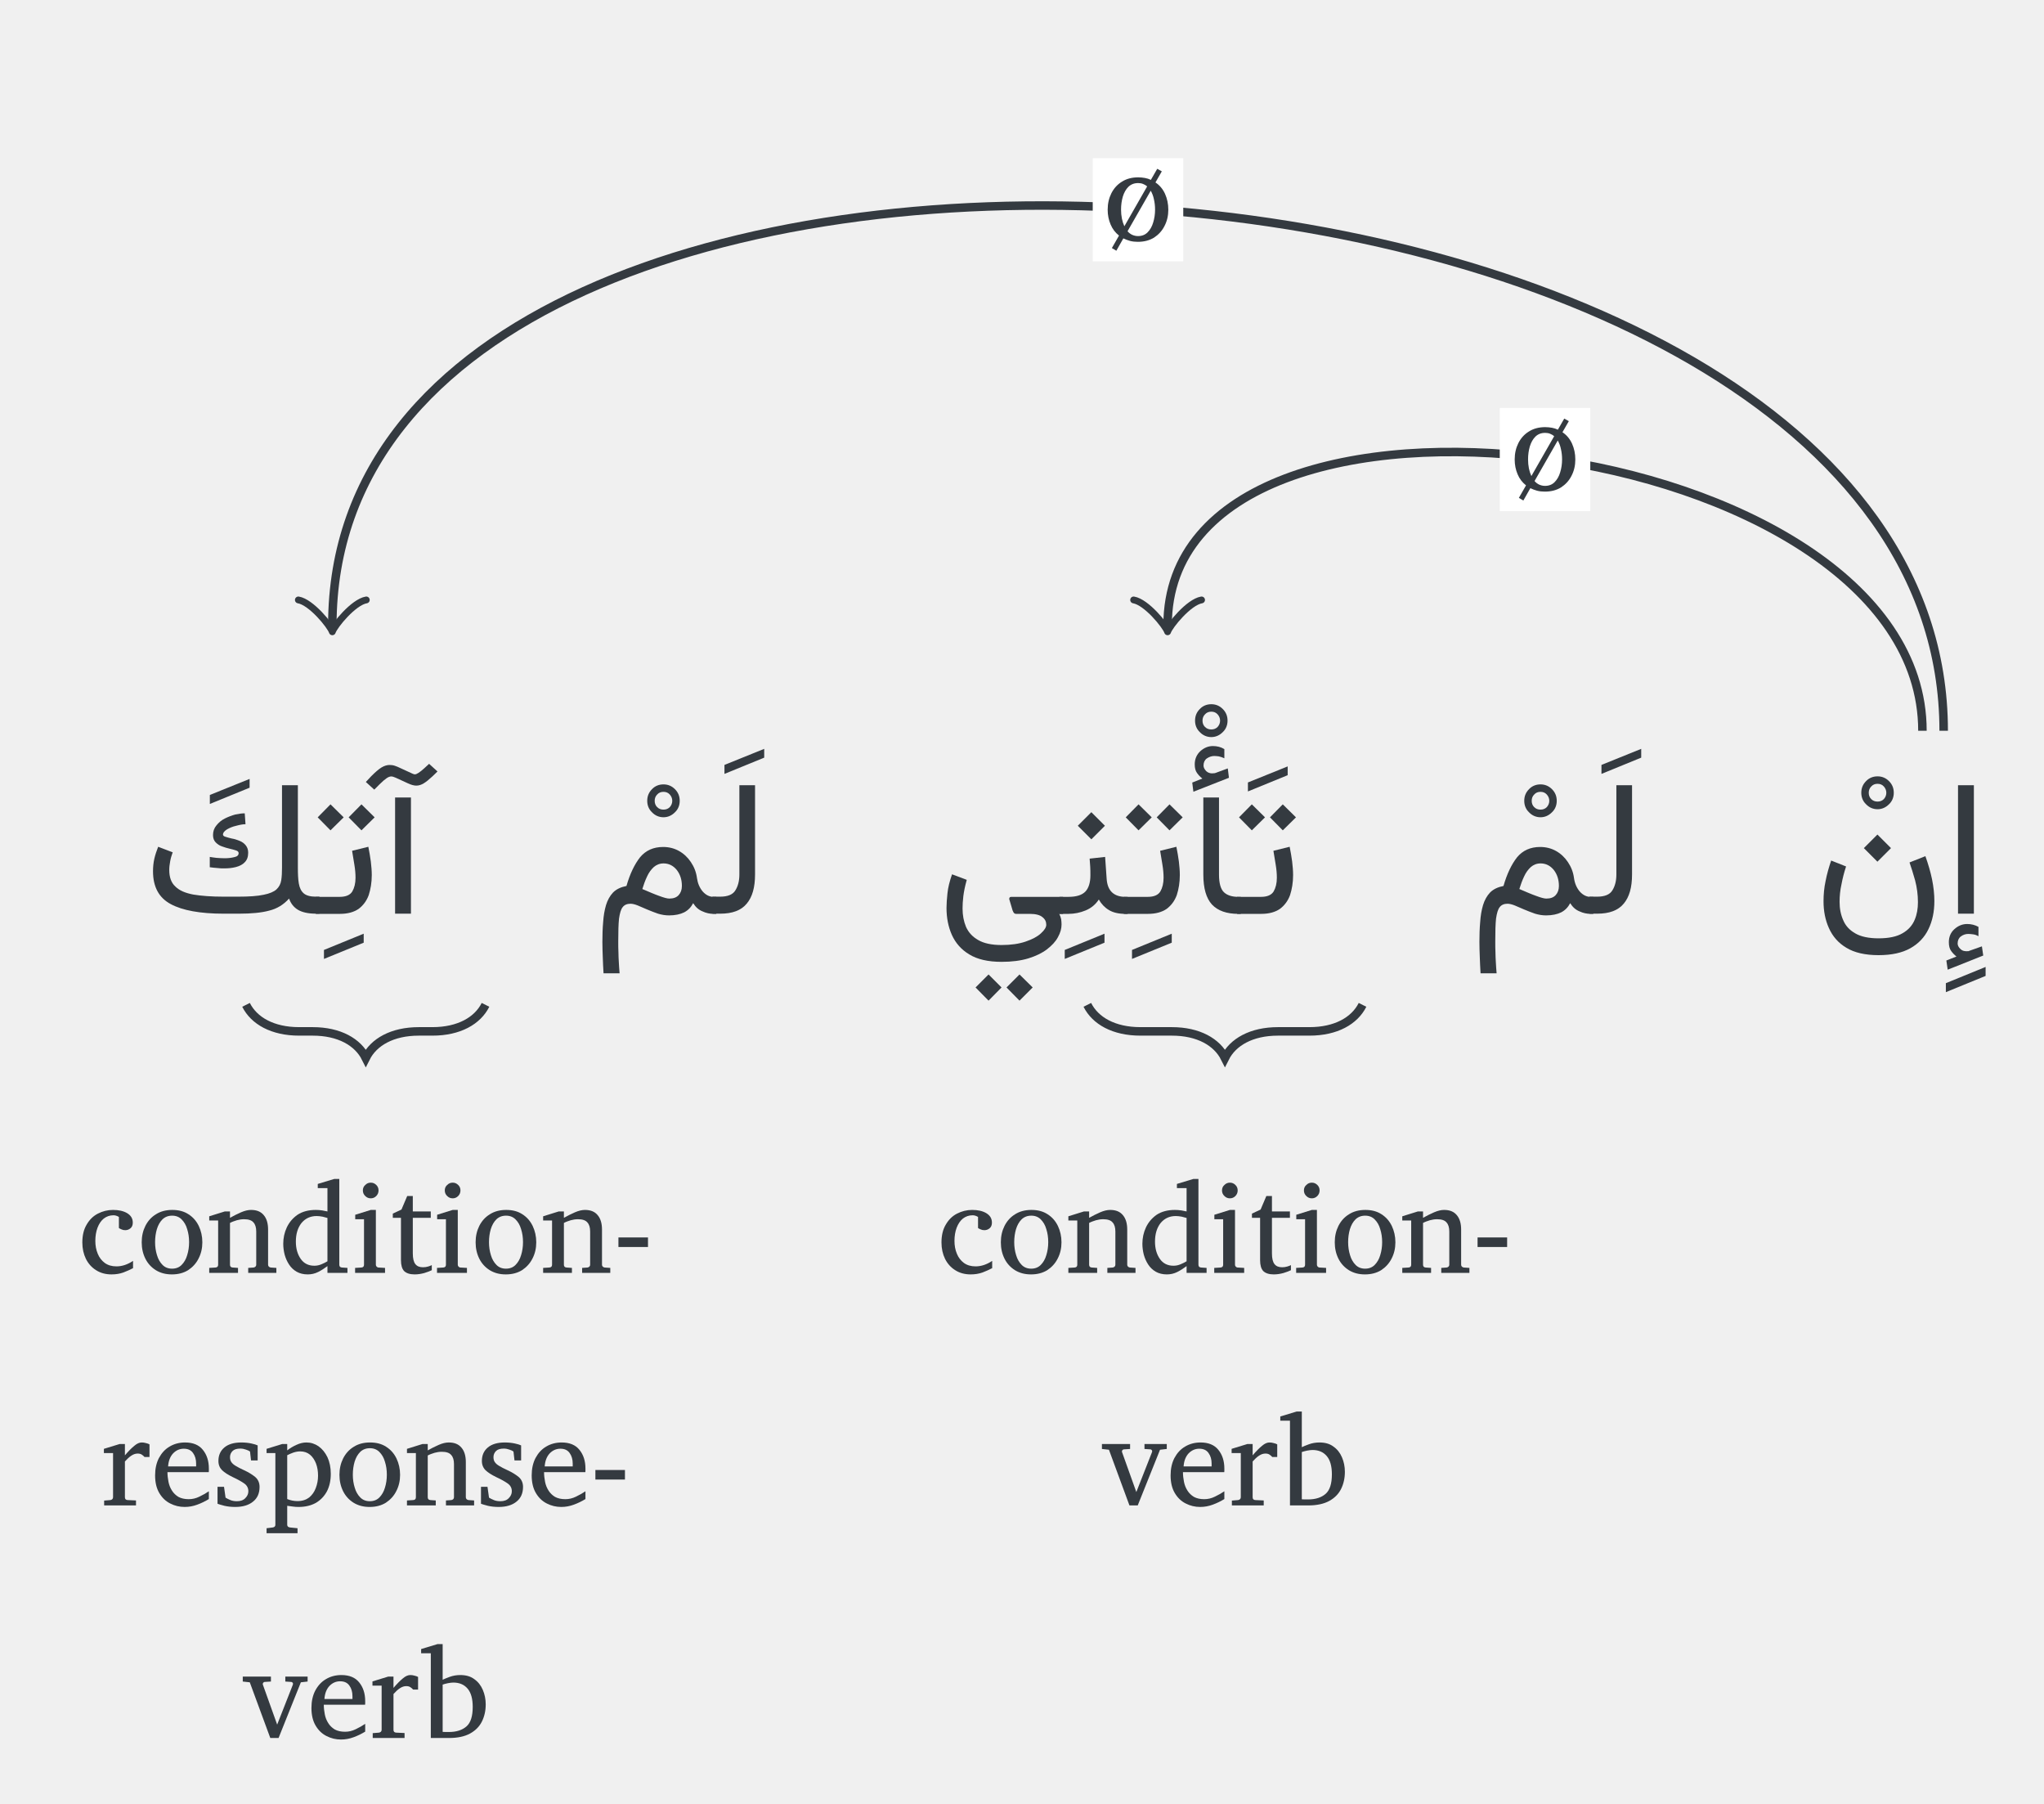
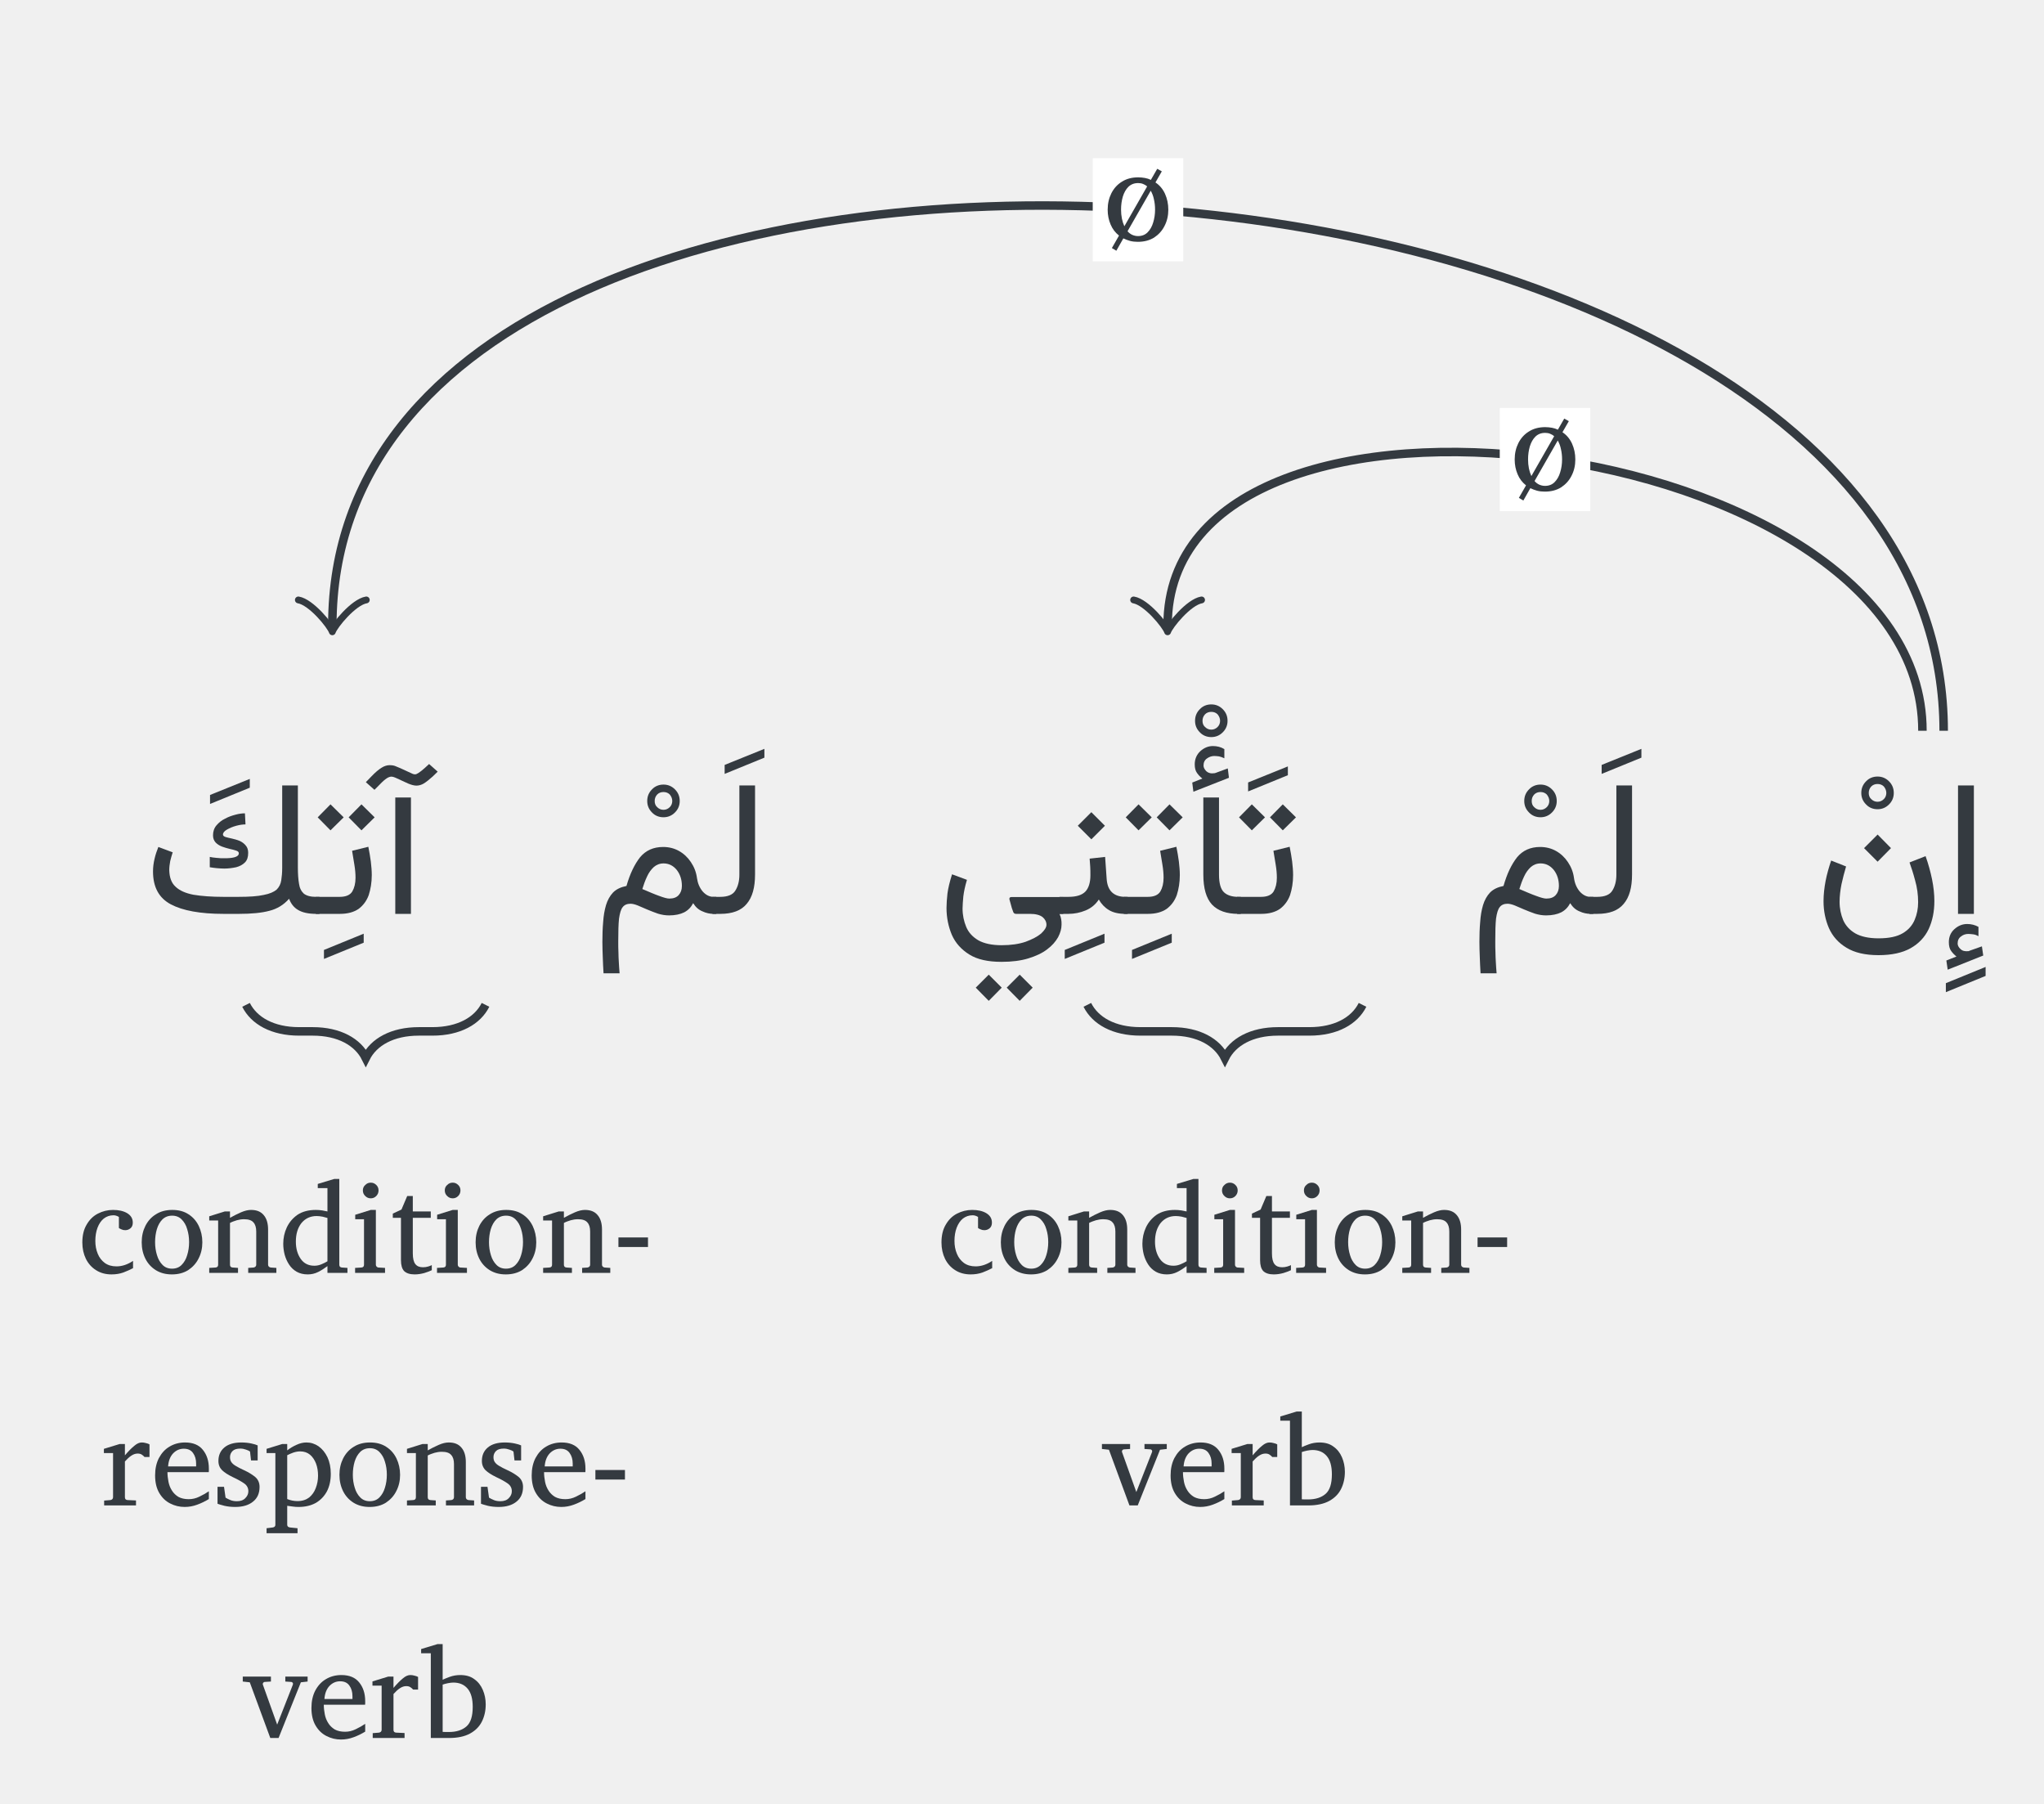
<svg xmlns="http://www.w3.org/2000/svg" xmlns:xlink="http://www.w3.org/1999/xlink" version="1.1" width="175.506" height="154.802" viewBox="0 0 175.506 154.802">
  <defs>
-     <path id="font_1_676" d="M.164 .734C.169 .732 .173 .73 .178 .73 .187 .73 .204 .741 .227 .762L.252 .785 .296 .745 .269 .719C.252 .703 .237 .691 .224 .683 .211 .675 .198 .671 .185 .671 .173 .671 .158 .675 .141 .683L.078 .712C.074 .714 .069 .715 .065 .717 .062 .718 .058 .719 .054 .719 .047 .719 .039 .716 .03 .71 .021 .704 .008 .693-.007 .678L-.035 .65-.079 .69-.051 .72C-.03 .741-.012 .757 .003 .766 .018 .775 .032 .779 .045 .779 .054 .779 .063 .778 .072 .775 .081 .772 .091 .768 .101 .763L.164 .734M.157 .609V.001H.074V.609H.157Z" />
+     <path id="font_1_676" d="M.165 .733C.169 .731 .174 .73 .179 .73 .188 .73 .204 .741 .228 .762L.252 .784 .297 .744 .27 .718C.252 .702 .237 .69 .224 .682 .212 .675 .199 .671 .186 .671 .173 .671 .159 .675 .142 .682L.079 .711C.074 .713 .07 .715 .066 .716 .062 .717 .058 .718 .055 .718 .048 .718 .039 .715 .03 .709 .021 .703 .009 .693-.006 .677L-.034 .649-.079 .689-.05 .719C-.029 .741-.011 .756 .004 .765 .018 .774 .033 .778 .046 .778 .055 .778 .064 .777 .073 .774 .081 .771 .091 .767 .102 .762L.165 .733M.157 .609V0H.075V.609H.157Z" />
    <path id="font_1_1187" d="M.229 .573 .298 .505 .229 .437 .162 .505 .229 .573M.067 .573 .136 .505 .067 .437-0 .505 .067 .573M-.01 .089H.115C.147 .089 .169 .098 .181 .117 .192 .136 .198 .16 .198 .189 .198 .21 .196 .233 .192 .257 .188 .281 .184 .305 .18 .33L.265 .351C.27 .325 .275 .299 .278 .274 .281 .249 .283 .225 .283 .203 .283 .164 .277 .129 .267 .098 .256 .068 .238 .044 .214 .026 .189 .009 .157 0 .116 0H-.01V.089Z" />
    <path id="font_1_731" d="M.028-.247V-.2L.236-.115V-.162L.028-.247Z" />
-     <path id="font_1_1257" d="M.417 .09H.494C.551 .09 .595 .093 .627 .1 .658 .106 .681 .116 .694 .128 .708 .141 .716 .157 .719 .176 .722 .195 .723 .217 .723 .242V.673H.806V.243C.806 .21 .807 .182 .811 .159 .815 .136 .823 .119 .837 .107 .85 .096 .871 .09 .9 .09H.919V.001H.901C.861 .001 .829 .008 .807 .021 .785 .034 .769 .054 .76 .08 .731 .048 .697 .027 .656 .017 .616 .006 .563 .001 .498 .001H.417C.295 .001 .202 .018 .141 .051 .079 .084 .048 .141 .048 .223 .048 .245 .05 .267 .055 .289 .06 .31 .067 .331 .075 .351L.151 .322C.146 .308 .141 .293 .138 .276 .135 .26 .133 .245 .133 .23 .133 .192 .143 .163 .165 .143 .186 .122 .217 .109 .259 .101 .301 .094 .354 .09 .417 .09M.345 .298C.354 .296 .366 .295 .38 .293 .394 .292 .408 .291 .423 .291 .442 .291 .459 .293 .474 .297 .489 .3 .496 .307 .496 .318 .496 .324 .492 .329 .482 .332 .473 .335 .462 .338 .449 .341 .436 .344 .422 .348 .409 .353 .396 .357 .385 .365 .376 .374 .367 .383 .362 .396 .362 .412 .362 .432 .368 .449 .38 .463 .392 .478 .406 .49 .424 .499 .442 .508 .461 .515 .479 .52 .498 .524 .514 .526 .528 .526L.532 .469C.518 .469 .502 .466 .484 .461 .465 .457 .449 .45 .435 .442 .421 .433 .414 .424 .414 .415 .414 .41 .419 .405 .428 .403 .437 .4 .448 .397 .461 .394 .475 .392 .488 .387 .501 .382 .514 .377 .525 .369 .533 .359 .542 .348 .546 .335 .546 .32 .546 .298 .54 .282 .528 .27 .517 .258 .501 .25 .482 .245 .463 .24 .443 .238 .421 .238 .409 .238 .396 .238 .383 .24 .37 .241 .358 .242 .345 .244V.298Z" />
-     <path id="font_1_728" d="M.031 .557V.604L.239 .688V.642L.031 .557Z" />
-     <path id="font_1_1262" d="M-.01 .09H.031C.07 .09 .097 .101 .11 .123 .124 .145 .131 .173 .131 .206V.673H.213V.206C.213 .139 .199 .088 .169 .053 .14 .018 .094 .001 .031 .001H-.01V.09Z" />
+     <path id="font_1_1257" d="M.417 .089H.495C.552 .089 .596 .092 .627 .099 .659 .105 .681 .115 .695 .127 .708 .14 .716 .156 .719 .175 .722 .194 .724 .216 .724 .241V.672H.806V.242C.806 .209 .808 .181 .812 .158 .815 .135 .824 .118 .837 .106 .851 .095 .872 .089 .901 .089H.919V0H.902C.861 0 .83 .007 .808 .02 .785 .033 .77 .053 .76 .079 .732 .047 .697 .026 .657 .016 .616 .005 .563 0 .498 0H.417C.295 0 .203 .017 .141 .05 .079 .083 .048 .14 .048 .222 .048 .245 .051 .267 .056 .288 .061 .31 .068 .33 .076 .35L.151 .322C.146 .307 .142 .292 .138 .276 .135 .26 .133 .244 .133 .229 .134 .191 .144 .162 .166 .142 .187 .122 .218 .108 .26 .1 .302 .093 .355 .089 .417 .089M.345 .298C.354 .296 .366 .294 .38 .293 .394 .291 .409 .291 .423 .291 .442 .291 .459 .292 .474 .296 .489 .3 .497 .307 .497 .317 .497 .324 .492 .328 .483 .331 .474 .334 .463 .337 .449 .34 .436 .343 .423 .347 .409 .352 .396 .357 .385 .364 .376 .373 .367 .383 .362 .395 .362 .411 .362 .431 .368 .449 .38 .463 .392 .477 .406 .489 .425 .498 .443 .508 .461 .514 .48 .519 .498 .524 .515 .526 .529 .526L.532 .468C.519 .468 .502 .466 .484 .461 .465 .456 .449 .449 .435 .441 .421 .433 .414 .424 .414 .415 .414 .409 .419 .405 .428 .402 .437 .399 .448 .397 .461 .394 .475 .391 .488 .387 .501 .382 .514 .376 .525 .368 .533 .358 .542 .348 .546 .335 .546 .319 .546 .298 .541 .281 .529 .269 .517 .257 .502 .249 .483 .244 .464 .24 .443 .237 .421 .237 .409 .237 .396 .238 .383 .239 .37 .24 .358 .242 .345 .244V.298Z" />
+     <path id="font_1_728" d="M.032 .557V.604L.24 .688V.642L.032 .557Z" />
+     <path id="font_1_1262" d="M-.01 .089H.031C.07 .089 .097 .1 .11 .122 .124 .144 .131 .172 .131 .205V.672H.213V.206C.213 .138 .199 .087 .169 .052 .14 .017 .094 0 .031 0H-.01V.089Z" />
    <path id="font_1_1265" d="M.543 .187C.547 .159 .557 .136 .573 .117 .59 .098 .609 .089 .63 .089H.644V0H.63C.611 0 .591 .004 .572 .013 .552 .021 .536 .035 .523 .056 .512 .035 .497 .019 .476 .008 .456-.002 .429-.008 .397-.008 .378-.008 .359-.005 .339 .001 .319 .008 .301 .015 .282 .023 .264 .031 .248 .038 .233 .044 .218 .05 .205 .053 .195 .053 .177 .053 .163 .047 .154 .035 .145 .024 .139 .003 .135-.025 .132-.053 .131-.092 .131-.143 .131-.165 .131-.184 .132-.202 .132-.219 .133-.236 .134-.253 .135-.27 .136-.29 .138-.311H.054C.052-.281 .051-.253 .05-.227 .049-.201 .048-.174 .048-.147 .048-.111 .049-.076 .052-.043 .054-.011 .059 .019 .067 .046 .075 .072 .087 .094 .104 .112 .121 .129 .144 .14 .174 .146 .192 .209 .216 .259 .245 .296 .275 .332 .315 .35 .366 .35 .396 .35 .424 .343 .449 .329 .474 .315 .495 .295 .511 .271 .528 .246 .539 .218 .543 .187M.464 .146C.464 .179 .455 .207 .437 .23 .419 .252 .396 .264 .368 .264 .348 .264 .331 .257 .317 .245 .303 .232 .291 .216 .282 .196 .272 .175 .264 .153 .257 .13 .292 .115 .322 .102 .345 .094 .369 .085 .387 .08 .398 .08 .42 .08 .436 .086 .447 .098 .458 .11 .464 .126 .464 .146Z" />
-     <path id="font_1_737" d="M.021 .568C.021 .592 .029 .612 .046 .629 .062 .646 .083 .654 .106 .654 .129 .654 .149 .646 .166 .629 .183 .612 .191 .592 .191 .568 .191 .545 .183 .524 .166 .508 .149 .491 .129 .482 .106 .482 .083 .482 .062 .491 .046 .508 .029 .524 .021 .545 .021 .568M.06 .568C.06 .555 .064 .544 .073 .535 .082 .526 .093 .522 .106 .522 .119 .522 .13 .526 .139 .535 .147 .544 .152 .555 .152 .568 .152 .581 .147 .592 .139 .601 .13 .611 .119 .615 .106 .615 .093 .615 .082 .611 .073 .601 .064 .592 .06 .581 .06 .568Z" />
-     <path id="font_1_1163" d="M.07 .708C.059 .716 .05 .726 .042 .737 .034 .748 .03 .763 .03 .782 .03 .81 .04 .833 .059 .851 .079 .869 .101 .878 .125 .878 .147 .878 .167 .873 .185 .862V.814C.175 .819 .165 .822 .156 .824 .148 .825 .14 .826 .132 .826 .118 .826 .105 .821 .093 .813 .082 .805 .076 .792 .076 .776 .076 .766 .081 .756 .091 .746 .101 .737 .115 .733 .133 .736 .134 .736 .134 .736 .135 .736 .136 .737 .137 .737 .138 .737L.203 .761 .209 .712 .023 .639 .017 .687 .07 .708M.075 .609H.157V.206C.157 .16 .166 .129 .183 .113 .2 .097 .225 .089 .259 .089H.271V0H.259C.197 0 .151 .016 .12 .049 .09 .082 .075 .134 .075 .206V.609Z" />
+     <path id="font_1_737" d="M.021 .567C.021 .591 .029 .611 .046 .628 .062 .645 .083 .653 .106 .653 .129 .653 .149 .645 .166 .628 .183 .611 .191 .591 .191 .567 .191 .544 .183 .524 .166 .507 .149 .49 .129 .482 .106 .482 .083 .482 .062 .49 .046 .507 .029 .524 .021 .544 .021 .567M.06 .567C.06 .554 .064 .543 .073 .535 .082 .526 .093 .521 .106 .521 .119 .521 .13 .526 .139 .535 .147 .543 .152 .554 .152 .567 .152 .58 .147 .591 .139 .601 .13 .61 .119 .614 .106 .614 .093 .614 .082 .61 .073 .601 .064 .591 .06 .58 .06 .567Z" />
+     <path id="font_1_1163" d="M.07 .708C.059 .716 .05 .726 .042 .737 .034 .748 .03 .763 .03 .782 .03 .81 .04 .833 .059 .851 .079 .869 .101 .878 .125 .878 .147 .878 .167 .873 .185 .862L.185 .814C.175 .819 .166 .822 .157 .824 .148 .825 .14 .826 .132 .826 .118 .826 .105 .821 .094 .813 .082 .805 .076 .792 .076 .776 .076 .766 .081 .756 .091 .746 .101 .737 .115 .733 .133 .736 .134 .736 .135 .736 .135 .736 .136 .737 .137 .737 .138 .737L.203 .761 .209 .712 .023 .639 .017 .687 .07 .708M.075 .609H.157V.206C.157 .16 .166 .129 .183 .113 .2 .097 .225 .089 .259 .089H.271V0H.259C.197 0 .151 .016 .12 .049 .09 .082 .075 .134 .075 .206V.609Z" />
    <path id="font_1_1273" d="M.148 .289 .229 .298 .237 .184C.241 .121 .274 .089 .336 .089H.347V0H.335C.299 0 .27 .007 .249 .02 .227 .033 .21 .051 .196 .075 .179 .049 .156 .03 .127 .018 .098 .006 .068 0 .037 0H-.01V.089H.037C.078 .089 .108 .098 .126 .117 .143 .135 .152 .164 .152 .202 .152 .218 .152 .233 .151 .247 .15 .261 .149 .275 .148 .289M.157 .532 .228 .461 .157 .39 .086 .461 .157 .532Z" />
-     <path id="font_1_1284" d="M.336-.251C.266-.251 .209-.238 .167-.212 .125-.187 .095-.152 .076-.11 .057-.067 .048-.02 .048 .031 .048 .053 .05 .079 .053 .108 .056 .137 .064 .17 .077 .207L.154 .178C.145 .146 .139 .117 .136 .092 .133 .067 .132 .046 .132 .028 .132-.007 .138-.039 .15-.068 .163-.097 .184-.12 .214-.137 .243-.154 .284-.163 .336-.163 .385-.163 .427-.157 .462-.145 .497-.133 .524-.119 .542-.102 .561-.085 .57-.07 .57-.057 .57-.041 .564-.028 .55-.017 .537-.006 .515 0 .484 0H.412C.406 0 .401 .003 .398 .009 .395 .014 .392 .022 .39 .031L.376 .078C.376 .08 .377 .083 .378 .085 .38 .088 .383 .089 .387 .089H.658V0H.638C.643-.01 .646-.019 .648-.028 .649-.037 .65-.046 .65-.055 .65-.077 .644-.099 .631-.122 .619-.145 .599-.166 .573-.186 .548-.205 .515-.221 .476-.233 .436-.245 .39-.251 .336-.251M.43-.317 .499-.385 .43-.454 .362-.385 .43-.317M.268-.317 .336-.385 .268-.454 .2-.385 .268-.317Z" />
-     <path id="font_1_679" d="M.067-.223C.056-.215 .047-.205 .039-.194 .031-.183 .027-.168 .027-.148 .027-.12 .037-.097 .056-.08 .076-.062 .098-.053 .123-.053 .144-.053 .164-.058 .182-.068V-.117C.172-.111 .162-.108 .153-.107 .145-.106 .137-.105 .129-.105 .115-.105 .102-.109 .09-.118 .079-.126 .073-.139 .073-.155 .073-.165 .078-.175 .088-.184 .098-.194 .112-.197 .13-.195 .131-.195 .131-.195 .132-.194 .133-.194 .134-.194 .135-.193L.2-.17 .207-.218 .021-.292 .014-.244 .067-.223M.158 .673V.001H.075V.673H.158Z" />
-     <path id="font_1_719" d="M.33 .415 .401 .344 .33 .273 .259 .344 .33 .415M.336-.128C.39-.128 .432-.119 .462-.101 .492-.084 .513-.06 .525-.031 .537-.003 .542 .028 .542 .061 .542 .1 .537 .138 .527 .176 .516 .214 .507 .244 .498 .269L.581 .302C.596 .26 .608 .219 .616 .18 .624 .14 .628 .103 .628 .067 .628 .012 .618-.037 .597-.08 .577-.122 .545-.156 .502-.18 .459-.204 .404-.216 .336-.216 .266-.216 .209-.203 .167-.177 .125-.152 .095-.117 .076-.074 .057-.032 .048 .015 .048 .066 .048 .101 .051 .136 .059 .173 .066 .209 .076 .244 .088 .279L.166 .248C.156 .218 .148 .187 .142 .155 .135 .124 .132 .093 .132 .063 .132 .028 .138-.004 .151-.033 .163-.062 .184-.085 .214-.102 .243-.119 .284-.128 .336-.128Z" />
+     <path id="font_1_1284" d="M.336-.251C.266-.251 .21-.239 .168-.213 .126-.187 .095-.153 .076-.11 .058-.067 .048-.02 .048 .031 .048 .053 .05 .078 .053 .107 .057 .136 .065 .169 .077 .207L.155 .178C.145 .145 .139 .116 .136 .091 .134 .066 .132 .045 .132 .028 .132-.007 .139-.039 .151-.068 .163-.097 .184-.12 .214-.138 .244-.155 .285-.164 .336-.164 .385-.164 .427-.158 .462-.146 .497-.133 .524-.119 .543-.103 .561-.086 .571-.071 .571-.057 .571-.042 .564-.028 .551-.017 .537-.006 .515-0 .485-0H.413C.406-0 .401 .002 .398 .008 .396 .014 .393 .021 .39 .03L.377 .077C.377 .08 .377 .082 .379 .085 .381 .087 .383 .088 .388 .088H.659V-0H.639C.644-.01 .647-.02 .648-.028 .65-.037 .65-.046 .65-.056 .65-.077 .644-.099 .632-.122 .619-.145 .6-.167 .574-.186 .548-.206 .515-.221 .476-.233 .437-.245 .39-.251 .336-.251M.431-.318 .499-.386 .431-.455 .363-.386 .431-.318M.269-.318 .337-.386 .269-.455 .201-.386 .269-.318Z" />
+     <path id="font_1_679" d="M.067-.223C.056-.215 .047-.205 .039-.194 .031-.183 .027-.168 .027-.148 .027-.12 .037-.097 .056-.08 .076-.062 .098-.053 .123-.053 .144-.053 .164-.058 .182-.068L.182-.117C.172-.111 .163-.108 .154-.107 .145-.106 .137-.105 .129-.105 .115-.105 .102-.109 .091-.118 .079-.126 .073-.139 .073-.155 .073-.165 .078-.175 .088-.184 .098-.194 .112-.197 .13-.195 .131-.195 .132-.195 .133-.194 .133-.194 .134-.194 .135-.193L.2-.17 .207-.218 .021-.292 .014-.244 .067-.223M.158 .672V0H.075V.672H.158Z" />
+     <path id="font_1_719" d="M.331 .415 .401 .344 .331 .273 .26 .344 .331 .415M.336-.128C.391-.128 .433-.119 .463-.101 .492-.084 .513-.06 .525-.031 .537-.003 .543 .028 .543 .061 .543 .1 .538 .138 .527 .176 .517 .214 .507 .244 .498 .269L.582 .302C.597 .26 .608 .219 .616 .18 .624 .14 .628 .103 .628 .067 .628 .012 .618-.037 .598-.08 .578-.122 .546-.156 .503-.18 .46-.204 .404-.216 .336-.216 .266-.216 .21-.203 .168-.177 .126-.152 .095-.117 .076-.074 .058-.032 .048 .015 .048 .066 .048 .101 .052 .136 .059 .173 .066 .209 .076 .244 .088 .279L.166 .248C.157 .218 .149 .187 .142 .155 .136 .124 .132 .093 .132 .063 .132 .028 .139-.004 .151-.033 .164-.062 .185-.085 .214-.102 .244-.119 .285-.128 .336-.128Z" />
    <path id="font_2_70" d="M.432 .037C.41 .025 .384 .014 .356 .003 .328-.007 .297-.012 .263-.012 .217-.012 .176-.001 .142 .021 .108 .042 .081 .072 .062 .11 .044 .147 .034 .19 .034 .238 .034 .294 .045 .341 .068 .379 .09 .417 .119 .446 .156 .465 .193 .484 .232 .494 .275 .494 .319 .494 .356 .486 .385 .469 .415 .451 .43 .427 .43 .394 .43 .375 .424 .36 .412 .35 .4 .34 .386 .335 .371 .335 .36 .335 .35 .337 .342 .341 .334 .344 .327 .348 .321 .352V.439C.306 .448 .292 .452 .279 .452 .249 .452 .224 .443 .202 .426 .181 .409 .165 .385 .153 .354 .142 .324 .136 .29 .136 .251 .136 .214 .142 .181 .155 .15 .167 .12 .186 .096 .21 .078 .235 .06 .265 .051 .302 .051 .325 .051 .347 .055 .368 .062 .389 .069 .411 .08 .432 .094V.037Z" />
    <path id="font_2_82" d="M.51 .24C.51 .193 .5 .15 .48 .112 .461 .074 .433 .044 .398 .021 .362-.001 .32-.012 .271-.012 .222-.012 .181-.001 .145 .021 .11 .043 .082 .073 .063 .111 .044 .149 .034 .192 .034 .24 .034 .288 .044 .331 .063 .369 .083 .408 .11 .438 .146 .46 .182 .483 .225 .494 .274 .494 .324 .494 .366 .483 .401 .46 .437 .437 .463 .407 .482 .368 .5 .33 .51 .287 .51 .24M.406 .241C.406 .278 .401 .312 .391 .343 .382 .375 .367 .4 .347 .42 .328 .439 .303 .449 .273 .449 .242 .449 .217 .439 .197 .42 .177 .4 .163 .375 .153 .343 .144 .312 .139 .278 .139 .241 .139 .205 .144 .171 .154 .139 .163 .108 .178 .082 .198 .062 .217 .043 .242 .033 .272 .033 .303 .033 .328 .043 .347 .062 .367 .082 .382 .108 .391 .139 .401 .171 .406 .205 .406 .241Z" />
    <path id="font_2_81" d="M.547 0H.326V.039L.368 .042C.374 .043 .379 .045 .383 .049 .387 .053 .389 .058 .389 .064V.324C.389 .356 .382 .38 .367 .396 .353 .413 .328 .421 .293 .421 .274 .421 .255 .418 .237 .413 .218 .407 .2 .401 .183 .392V.064C.183 .05 .19 .043 .204 .042L.246 .039V0H.02V.039L.069 .042C.083 .043 .09 .05 .09 .064V.411H.02V.444L.142 .482H.183V.432C.211 .448 .24 .462 .269 .475 .299 .488 .325 .494 .348 .494 .392 .494 .425 .481 .448 .453 .471 .426 .482 .388 .482 .34V.064C.482 .058 .484 .053 .488 .049 .492 .045 .497 .043 .503 .042L.547 .039V0Z" />
    <path id="font_2_71" d="M.538 0H.381V.053C.358 .036 .334 .02 .308 .007 .282-.006 .255-.012 .226-.012 .193-.012 .164-.005 .139 .009 .115 .023 .095 .042 .08 .065 .064 .089 .053 .115 .045 .143 .038 .171 .034 .2 .034 .228 .034 .273 .043 .316 .062 .357 .081 .397 .109 .43 .146 .456 .184 .481 .232 .494 .289 .494 .305 .494 .322 .493 .341 .49 .36 .486 .373 .484 .381 .482V.665H.305V.698L.434 .737H.474V.064C.474 .05 .481 .043 .495 .042L.538 .039V0M.381 .091V.431C.372 .434 .36 .437 .343 .441 .326 .444 .311 .446 .296 .446 .246 .446 .207 .427 .177 .391 .148 .354 .133 .306 .133 .245 .133 .191 .146 .146 .171 .11 .196 .074 .232 .056 .278 .056 .298 .056 .317 .06 .335 .068 .352 .075 .368 .083 .381 .091Z" />
    <path id="font_2_76" d="M.218 .647C.218 .63 .212 .615 .2 .603 .188 .591 .174 .585 .157 .585 .14 .585 .126 .591 .114 .603 .101 .615 .095 .63 .095 .647 .095 .664 .101 .679 .114 .69 .126 .702 .14 .708 .157 .708 .174 .708 .188 .702 .2 .69 .212 .679 .218 .664 .218 .647M.269 0H.034V.039L.083 .042C.097 .043 .104 .05 .104 .064V.421H.035V.456L.157 .494H.197V.064C.197 .058 .199 .053 .203 .049 .207 .045 .212 .042 .218 .042L.269 .039V0Z" />
    <path id="font_2_87" d="M.333 .021C.32 .014 .3 .007 .275-.001 .25-.008 .224-.012 .198-.012 .161-.012 .134-.003 .116 .014 .099 .032 .091 .061 .091 .1V.432H.027V.465L.095 .497 .14 .603H.184V.482H.325V.432H.184V.153C.184 .113 .191 .085 .204 .069 .217 .052 .237 .044 .264 .044 .278 .044 .292 .046 .305 .05 .317 .054 .327 .057 .333 .061V.021Z" />
    <path id="font_2_16" d="M.276 .203H.044V.278H.276V.203Z" />
    <path id="font_2_89" d="M.519 .443 .466 .437 .291 0H.226L.065 .437 .01 .443V.482H.231V.443L.183 .44C.178 .44 .173 .437 .17 .433 .167 .428 .166 .424 .168 .418L.28 .105 .403 .418C.405 .423 .405 .428 .402 .433 .399 .437 .395 .44 .389 .44L.344 .443V.482H.519V.443Z" />
    <path id="font_2_72" d="M.266-.012C.226-.012 .188-.003 .153 .015 .117 .033 .089 .06 .067 .097 .045 .134 .034 .18 .034 .236 .034 .288 .044 .333 .064 .372 .085 .411 .112 .441 .148 .462 .183 .483 .224 .494 .269 .494 .331 .494 .378 .475 .409 .436 .44 .398 .456 .349 .456 .289 .456 .286 .456 .281 .456 .276 .456 .271 .456 .266 .455 .261H.131C.131 .236 .134 .211 .139 .185 .144 .16 .153 .137 .166 .117 .179 .096 .196 .08 .217 .067 .239 .055 .266 .049 .298 .049 .326 .049 .354 .055 .382 .069 .409 .082 .434 .096 .456 .111V.05C.428 .033 .398 .018 .365 .006 .333-.006 .3-.012 .266-.012M.136 .306H.356V.328C.356 .361 .348 .389 .332 .411 .316 .434 .292 .445 .259 .445 .226 .445 .198 .432 .175 .408 .152 .383 .139 .349 .136 .306Z" />
    <path id="font_2_85" d="M.381 .38H.342C.336 .387 .328 .394 .32 .399 .311 .405 .3 .407 .288 .407 .272 .407 .256 .402 .239 .391 .222 .38 .205 .364 .188 .345V.064C.188 .05 .195 .043 .209 .042L.275 .039V0H.025V.038L.074 .042C.08 .043 .085 .045 .089 .049 .093 .053 .095 .058 .095 .064V.411H.023V.444L.147 .482H.188V.393C.216 .426 .241 .451 .262 .468 .283 .486 .302 .494 .32 .494 .33 .494 .341 .493 .354 .489 .366 .486 .375 .483 .381 .479V.38Z" />
    <path id="font_2_69" d="M.521 .264C.521 .214 .511 .169 .491 .129 .471 .089 .44 .058 .398 .035 .356 .012 .301 0 .234 0H.09V.665H.014V.698L.143 .737H.183V.457C.194 .463 .213 .47 .239 .48 .264 .489 .292 .494 .321 .494 .365 .494 .402 .484 .431 .462 .461 .441 .483 .413 .498 .378 .513 .343 .521 .305 .521 .264M.419 .244C.419 .307 .406 .355 .379 .387 .352 .419 .315 .435 .266 .435 .255 .435 .241 .433 .224 .43 .207 .426 .193 .423 .183 .419V.048C.191 .048 .199 .047 .208 .047 .216 .047 .224 .047 .232 .047 .291 .047 .337 .062 .37 .091 .403 .12 .419 .171 .419 .244Z" />
    <path id="font_2_86" d="M.349 .353H.297L.289 .423C.282 .428 .271 .434 .257 .438 .243 .443 .229 .446 .213 .446 .186 .446 .165 .44 .152 .427 .139 .414 .132 .398 .132 .379 .132 .364 .135 .351 .142 .341 .149 .33 .16 .32 .177 .31 .193 .3 .215 .289 .243 .276 .278 .26 .307 .242 .33 .223 .352 .204 .364 .178 .364 .145 .364 .096 .347 .057 .313 .03 .279 .002 .232-.012 .173-.012 .142-.012 .114-.009 .088-.003 .062 .004 .044 .009 .034 .013V.146H.085L.097 .061C.107 .055 .12 .048 .135 .042 .149 .036 .167 .033 .186 .033 .215 .033 .237 .041 .252 .057 .268 .073 .276 .091 .276 .111 .276 .137 .265 .157 .244 .172 .223 .187 .193 .204 .154 .222 .117 .24 .089 .258 .07 .276 .051 .295 .041 .319 .041 .349 .041 .394 .057 .429 .088 .455 .119 .481 .164 .494 .221 .494 .25 .494 .277 .491 .3 .486 .323 .481 .339 .476 .349 .471V.353Z" />
    <path id="font_2_83" d="M.525 .248C.525 .196 .515 .15 .495 .111 .474 .072 .445 .042 .408 .02 .37-.001 .325-.012 .272-.012 .257-.012 .242-.011 .228-.009 .213-.007 .198-.005 .183-.003V-.152C.183-.158 .185-.163 .189-.167 .194-.17 .199-.172 .205-.173L.264-.179V-.218H.021V-.179L.069-.173C.083-.171 .09-.164 .09-.152V.411H.021V.444L.144 .482H.183V.432C.206 .45 .23 .464 .257 .476 .283 .488 .309 .494 .334 .494 .368 .494 .4 .484 .429 .464 .458 .443 .481 .415 .499 .378 .516 .341 .525 .298 .525 .248M.425 .234C.425 .268 .42 .3 .409 .329 .398 .357 .383 .38 .362 .398 .341 .415 .316 .424 .285 .424 .268 .424 .251 .421 .232 .415 .214 .408 .198 .402 .183 .394V.05C.21 .039 .237 .034 .264 .034 .301 .034 .331 .044 .355 .062 .378 .081 .396 .106 .407 .136 .419 .167 .425 .199 .425 .234Z" />
    <path id="font_2_161" d="M.51 .24C.51 .193 .5 .15 .48 .112 .461 .074 .433 .044 .398 .021 .362-.001 .32-.012 .271-.012 .25-.012 .229-.01 .21-.005 .191 0 .174 .007 .157 .015L.102-.082 .067-.061 .123 .037C.094 .06 .072 .088 .057 .124 .042 .159 .034 .198 .034 .24 .034 .288 .044 .331 .063 .369 .083 .408 .11 .438 .146 .46 .182 .483 .225 .494 .274 .494 .292 .494 .31 .492 .327 .489 .343 .486 .359 .481 .373 .474L.423 .561 .459 .541 .409 .454C.442 .432 .467 .402 .484 .365 .501 .327 .51 .286 .51 .24M.344 .423C.335 .431 .324 .437 .312 .442 .3 .447 .287 .449 .273 .449 .242 .449 .217 .439 .197 .42 .177 .4 .163 .375 .153 .343 .144 .312 .139 .278 .139 .241 .139 .191 .148 .147 .165 .11L.344 .423M.406 .241C.406 .269 .403 .296 .397 .322 .392 .347 .383 .37 .372 .389L.19 .071C.2 .059 .212 .05 .226 .043 .24 .037 .255 .033 .272 .033 .303 .033 .328 .043 .347 .062 .367 .082 .382 .108 .391 .139 .401 .171 .406 .205 .406 .241Z" />
  </defs>
  <use data-text="آ" xlink:href="#font_1_676" transform="matrix(16.40848,0,0,-16.40848,32.70942,78.45211)" fill="#343a40" />
  <use data-text="ت" xlink:href="#font_1_1187" transform="matrix(16.40848,0,0,-16.40848,27.27822,78.45211)" fill="#343a40" />
  <use data-text="ِ" xlink:href="#font_1_731" transform="matrix(16.40848,0,0,-16.40848,27.35667,78.26729)" fill="#343a40" />
  <use data-text="ك" xlink:href="#font_1_1257" transform="matrix(16.40848,0,0,-16.40848,12.35067,78.45211)" fill="#343a40" />
  <use data-text="َ" xlink:href="#font_1_728" transform="matrix(16.40848,0,0,-16.40848,17.50944,78.15566)" fill="#343a40" />
  <use data-text="ل" xlink:href="#font_1_1262" transform="matrix(16.40848,0,0,-16.40848,61.33611,78.45211)" fill="#343a40" />
  <use data-text="َ" xlink:href="#font_1_728" transform="matrix(16.40848,0,0,-16.40848,61.69662,75.57536)" fill="#343a40" />
  <use data-text="م" xlink:href="#font_1_1265" transform="matrix(16.40848,0,0,-16.40848,50.93622,78.45211)" fill="#343a40" />
  <use data-text="ْ" xlink:href="#font_1_737" transform="matrix(16.40848,0,0,-16.40848,55.2294,78.06781)" fill="#343a40" />
  <use data-text="ت" xlink:href="#font_1_1187" transform="matrix(16.40848,0,0,-16.40848,106.387,78.45211)" fill="#343a40" />
  <use data-text="َ" xlink:href="#font_1_728" transform="matrix(16.40848,0,0,-16.40848,106.6432,77.08144)" fill="#343a40" />
  <use data-text="ﺄ" xlink:href="#font_1_1163" transform="matrix(16.40848,0,0,-16.40848,102.092,78.45211)" fill="#343a40" />
  <use data-text="ْ" xlink:href="#font_1_737" transform="matrix(16.40848,0,0,-16.40848,102.2677,71.18518)" fill="#343a40" />
  <use data-text="ت" xlink:href="#font_1_1187" transform="matrix(16.40848,0,0,-16.40848,96.66059,78.45211)" fill="#343a40" />
  <use data-text="ِ" xlink:href="#font_1_731" transform="matrix(16.40848,0,0,-16.40848,96.73928,78.26729)" fill="#343a40" />
  <use data-text="ن" xlink:href="#font_1_1273" transform="matrix(16.40848,0,0,-16.40848,91.13217,78.45211)" fill="#343a40" />
  <use data-text="ِ" xlink:href="#font_1_731" transform="matrix(16.40848,0,0,-16.40848,90.96381,78.26729)" fill="#343a40" />
  <use data-text="ي" xlink:href="#font_1_1284" transform="matrix(16.40848,0,0,-16.40848,80.48339,78.45211)" fill="#343a40" />
  <use data-text="ل" xlink:href="#font_1_1262" transform="matrix(16.40848,0,0,-16.40848,136.6388,78.45211)" fill="#343a40" />
  <use data-text="َ" xlink:href="#font_1_728" transform="matrix(16.40848,0,0,-16.40848,136.9993,75.57536)" fill="#343a40" />
  <use data-text="م" xlink:href="#font_1_1265" transform="matrix(16.40848,0,0,-16.40848,126.2407,78.45211)" fill="#343a40" />
  <use data-text="ْ" xlink:href="#font_1_737" transform="matrix(16.40848,0,0,-16.40848,130.5339,78.06781)" fill="#343a40" />
  <use data-text="إ" xlink:href="#font_1_679" transform="matrix(16.40848,0,0,-16.40848,166.8923,78.45211)" fill="#343a40" />
  <use data-text="ِ" xlink:href="#font_1_731" transform="matrix(16.40848,0,0,-16.40848,166.6197,81.12026)" fill="#343a40" />
  <use data-text="ن" xlink:href="#font_1_719" transform="matrix(16.40848,0,0,-16.40848,155.7879,78.45211)" fill="#343a40" />
  <use data-text="ْ" xlink:href="#font_1_737" transform="matrix(16.40848,0,0,-16.40848,159.4735,77.37791)" fill="#343a40" />
  <path transform="matrix(1.83,0,0,-1.83,7.543261,78.45211)" stroke-width=".399" stroke-linecap="butt" stroke-miterlimit="10" stroke-linejoin="miter" fill="none" stroke="#343a40" d="M46.896-4.268C47.269-5.015 48.141-5.513 49.387-5.513H50.861C52.107-5.513 52.978-6.012 53.352-6.759 53.726-6.012 54.597-5.513 55.843-5.513H57.317C58.563-5.513 59.434-5.015 59.808-4.268" />
  <use data-text="c" xlink:href="#font_2_70" transform="matrix(10.93897,0,0,-10.93897,80.46694,109.2712)" fill="#343a40" />
  <use data-text="o" xlink:href="#font_2_82" transform="matrix(10.93897,0,0,-10.93897,85.56451,109.2712)" fill="#343a40" />
  <use data-text="n" xlink:href="#font_2_81" transform="matrix(10.93897,0,0,-10.93897,91.51531,109.2712)" fill="#343a40" />
  <use data-text="d" xlink:href="#font_2_71" transform="matrix(10.93897,0,0,-10.93897,97.71771,109.2712)" fill="#343a40" />
  <use data-text="i" xlink:href="#font_2_76" transform="matrix(10.93897,0,0,-10.93897,103.8873,109.2712)" fill="#343a40" />
  <use data-text="t" xlink:href="#font_2_87" transform="matrix(10.93897,0,0,-10.93897,107.2018,109.2712)" fill="#343a40" />
  <use data-text="i" xlink:href="#font_2_76" transform="matrix(10.93897,0,0,-10.93897,110.921,109.2712)" fill="#343a40" />
  <use data-text="o" xlink:href="#font_2_82" transform="matrix(10.93897,0,0,-10.93897,114.2356,109.2712)" fill="#343a40" />
  <use data-text="n" xlink:href="#font_2_81" transform="matrix(10.93897,0,0,-10.93897,120.1864,109.2712)" fill="#343a40" />
  <use data-text="-" xlink:href="#font_2_16" transform="matrix(10.93897,0,0,-10.93897,126.3888,109.2712)" fill="#343a40" />
  <use data-text="v" xlink:href="#font_2_89" transform="matrix(10.93897,0,0,-10.93897,94.50671,129.2346)" fill="#343a40" />
  <use data-text="e" xlink:href="#font_2_72" transform="matrix(10.93897,0,0,-10.93897,100.1403,129.2346)" fill="#343a40" />
  <use data-text="r" xlink:href="#font_2_85" transform="matrix(10.93897,0,0,-10.93897,105.5004,129.2346)" fill="#343a40" />
  <use data-text="b" xlink:href="#font_2_69" transform="matrix(10.93897,0,0,-10.93897,109.7775,129.2346)" fill="#343a40" />
  <path transform="matrix(1.83,0,0,-1.83,7.543261,78.45211)" stroke-width=".399" stroke-linecap="butt" stroke-miterlimit="10" stroke-linejoin="miter" fill="none" stroke="#343a40" d="M7.422-4.268C7.796-5.015 8.668-5.513 9.913-5.513H10.549C11.795-5.513 12.666-6.012 13.04-6.759 13.414-6.012 14.285-5.513 15.531-5.513H16.167C17.412-5.513 18.284-5.015 18.658-4.268" />
  <use data-text="c" xlink:href="#font_2_70" transform="matrix(10.93897,0,0,-10.93897,6.697801,109.2712)" fill="#343a40" />
  <use data-text="o" xlink:href="#font_2_82" transform="matrix(10.93897,0,0,-10.93897,11.79536,109.2712)" fill="#343a40" />
  <use data-text="n" xlink:href="#font_2_81" transform="matrix(10.93897,0,0,-10.93897,17.74616,109.2712)" fill="#343a40" />
  <use data-text="d" xlink:href="#font_2_71" transform="matrix(10.93897,0,0,-10.93897,23.94856,109.2712)" fill="#343a40" />
  <use data-text="i" xlink:href="#font_2_76" transform="matrix(10.93897,0,0,-10.93897,30.11814,109.2712)" fill="#343a40" />
  <use data-text="t" xlink:href="#font_2_87" transform="matrix(10.93897,0,0,-10.93897,33.43265,109.2712)" fill="#343a40" />
  <use data-text="i" xlink:href="#font_2_76" transform="matrix(10.93897,0,0,-10.93897,37.1519,109.2712)" fill="#343a40" />
  <use data-text="o" xlink:href="#font_2_82" transform="matrix(10.93897,0,0,-10.93897,40.46641,109.2712)" fill="#343a40" />
  <use data-text="n" xlink:href="#font_2_81" transform="matrix(10.93897,0,0,-10.93897,46.41721,109.2712)" fill="#343a40" />
  <use data-text="-" xlink:href="#font_2_16" transform="matrix(10.93897,0,0,-10.93897,52.61961,109.2712)" fill="#343a40" />
  <use data-text="r" xlink:href="#font_2_85" transform="matrix(10.93897,0,0,-10.93897,8.668711,129.2346)" fill="#343a40" />
  <use data-text="e" xlink:href="#font_2_72" transform="matrix(10.93897,0,0,-10.93897,12.94585,129.2346)" fill="#343a40" />
  <use data-text="s" xlink:href="#font_2_86" transform="matrix(10.93897,0,0,-10.93897,18.30595,129.2346)" fill="#343a40" />
  <use data-text="p" xlink:href="#font_2_83" transform="matrix(10.93897,0,0,-10.93897,22.65966,129.2346)" fill="#343a40" />
  <use data-text="o" xlink:href="#font_2_82" transform="matrix(10.93897,0,0,-10.93897,28.77454,129.2346)" fill="#343a40" />
  <use data-text="n" xlink:href="#font_2_81" transform="matrix(10.93897,0,0,-10.93897,34.72535,129.2346)" fill="#343a40" />
  <use data-text="s" xlink:href="#font_2_86" transform="matrix(10.93897,0,0,-10.93897,40.92774,129.2346)" fill="#343a40" />
  <use data-text="e" xlink:href="#font_2_72" transform="matrix(10.93897,0,0,-10.93897,45.28145,129.2346)" fill="#343a40" />
  <use data-text="-" xlink:href="#font_2_16" transform="matrix(10.93897,0,0,-10.93897,50.64155,129.2346)" fill="#343a40" />
  <use data-text="v" xlink:href="#font_2_89" transform="matrix(10.93897,0,0,-10.93897,20.73573,149.1999)" fill="#343a40" />
  <use data-text="e" xlink:href="#font_2_72" transform="matrix(10.93897,0,0,-10.93897,26.3693,149.1999)" fill="#343a40" />
  <use data-text="r" xlink:href="#font_2_85" transform="matrix(10.93897,0,0,-10.93897,31.7294,149.1999)" fill="#343a40" />
  <use data-text="b" xlink:href="#font_2_69" transform="matrix(10.93897,0,0,-10.93897,36.00654,149.1999)" fill="#343a40" />
  <path transform="matrix(1.83,0,0,-1.83,7.543261,78.45211)" stroke-width=".399" stroke-linecap="butt" stroke-miterlimit="10" stroke-linejoin="miter" fill="none" stroke="#343a40" d="M86.079 8.589C86.079 22.564 50.662 27.047 50.662 13.531" />
  <path transform="matrix(0,1.83,1.83,0,100.2547,53.69065)" stroke-width=".319" stroke-linecap="round" stroke-linejoin="round" fill="none" stroke="#343a40" d="M-1.196 1.594C-1.096 .996 0 .1 .299 0 0-.1-1.096-.996-1.196-1.594" />
  <path transform="matrix(1.83,0,0,-1.83,7.543261,78.45211)" d="M66.247 18.892H70.495V23.732H66.247Z" fill="#ffffff" />
  <use data-text="ø" xlink:href="#font_2_161" transform="matrix(10.93897,0,0,-10.93897,129.6848,42.07171)" fill="#343a40" />
  <path transform="matrix(1.83,0,0,-1.83,7.543261,78.45211)" stroke-width=".399" stroke-linecap="butt" stroke-miterlimit="10" stroke-linejoin="miter" fill="none" stroke="#343a40" d="M87.076 8.589C87.076 38.188 11.471 42.672 11.471 13.531" />
  <path transform="matrix(0,1.83,1.83,0,28.53483,53.69065)" stroke-width=".319" stroke-linecap="round" stroke-linejoin="round" fill="none" stroke="#343a40" d="M-1.196 1.594C-1.096 .996 0 .1 .299 0 0-.1-1.096-.996-1.196-1.594" />
  <path transform="matrix(1.83,0,0,-1.83,7.543261,78.45211)" d="M47.149 30.61H51.397V35.45H47.149Z" fill="#ffffff" />
  <use data-text="ø" xlink:href="#font_2_161" transform="matrix(10.93897,0,0,-10.93897,94.73727,20.62778)" fill="#343a40" />
</svg>
